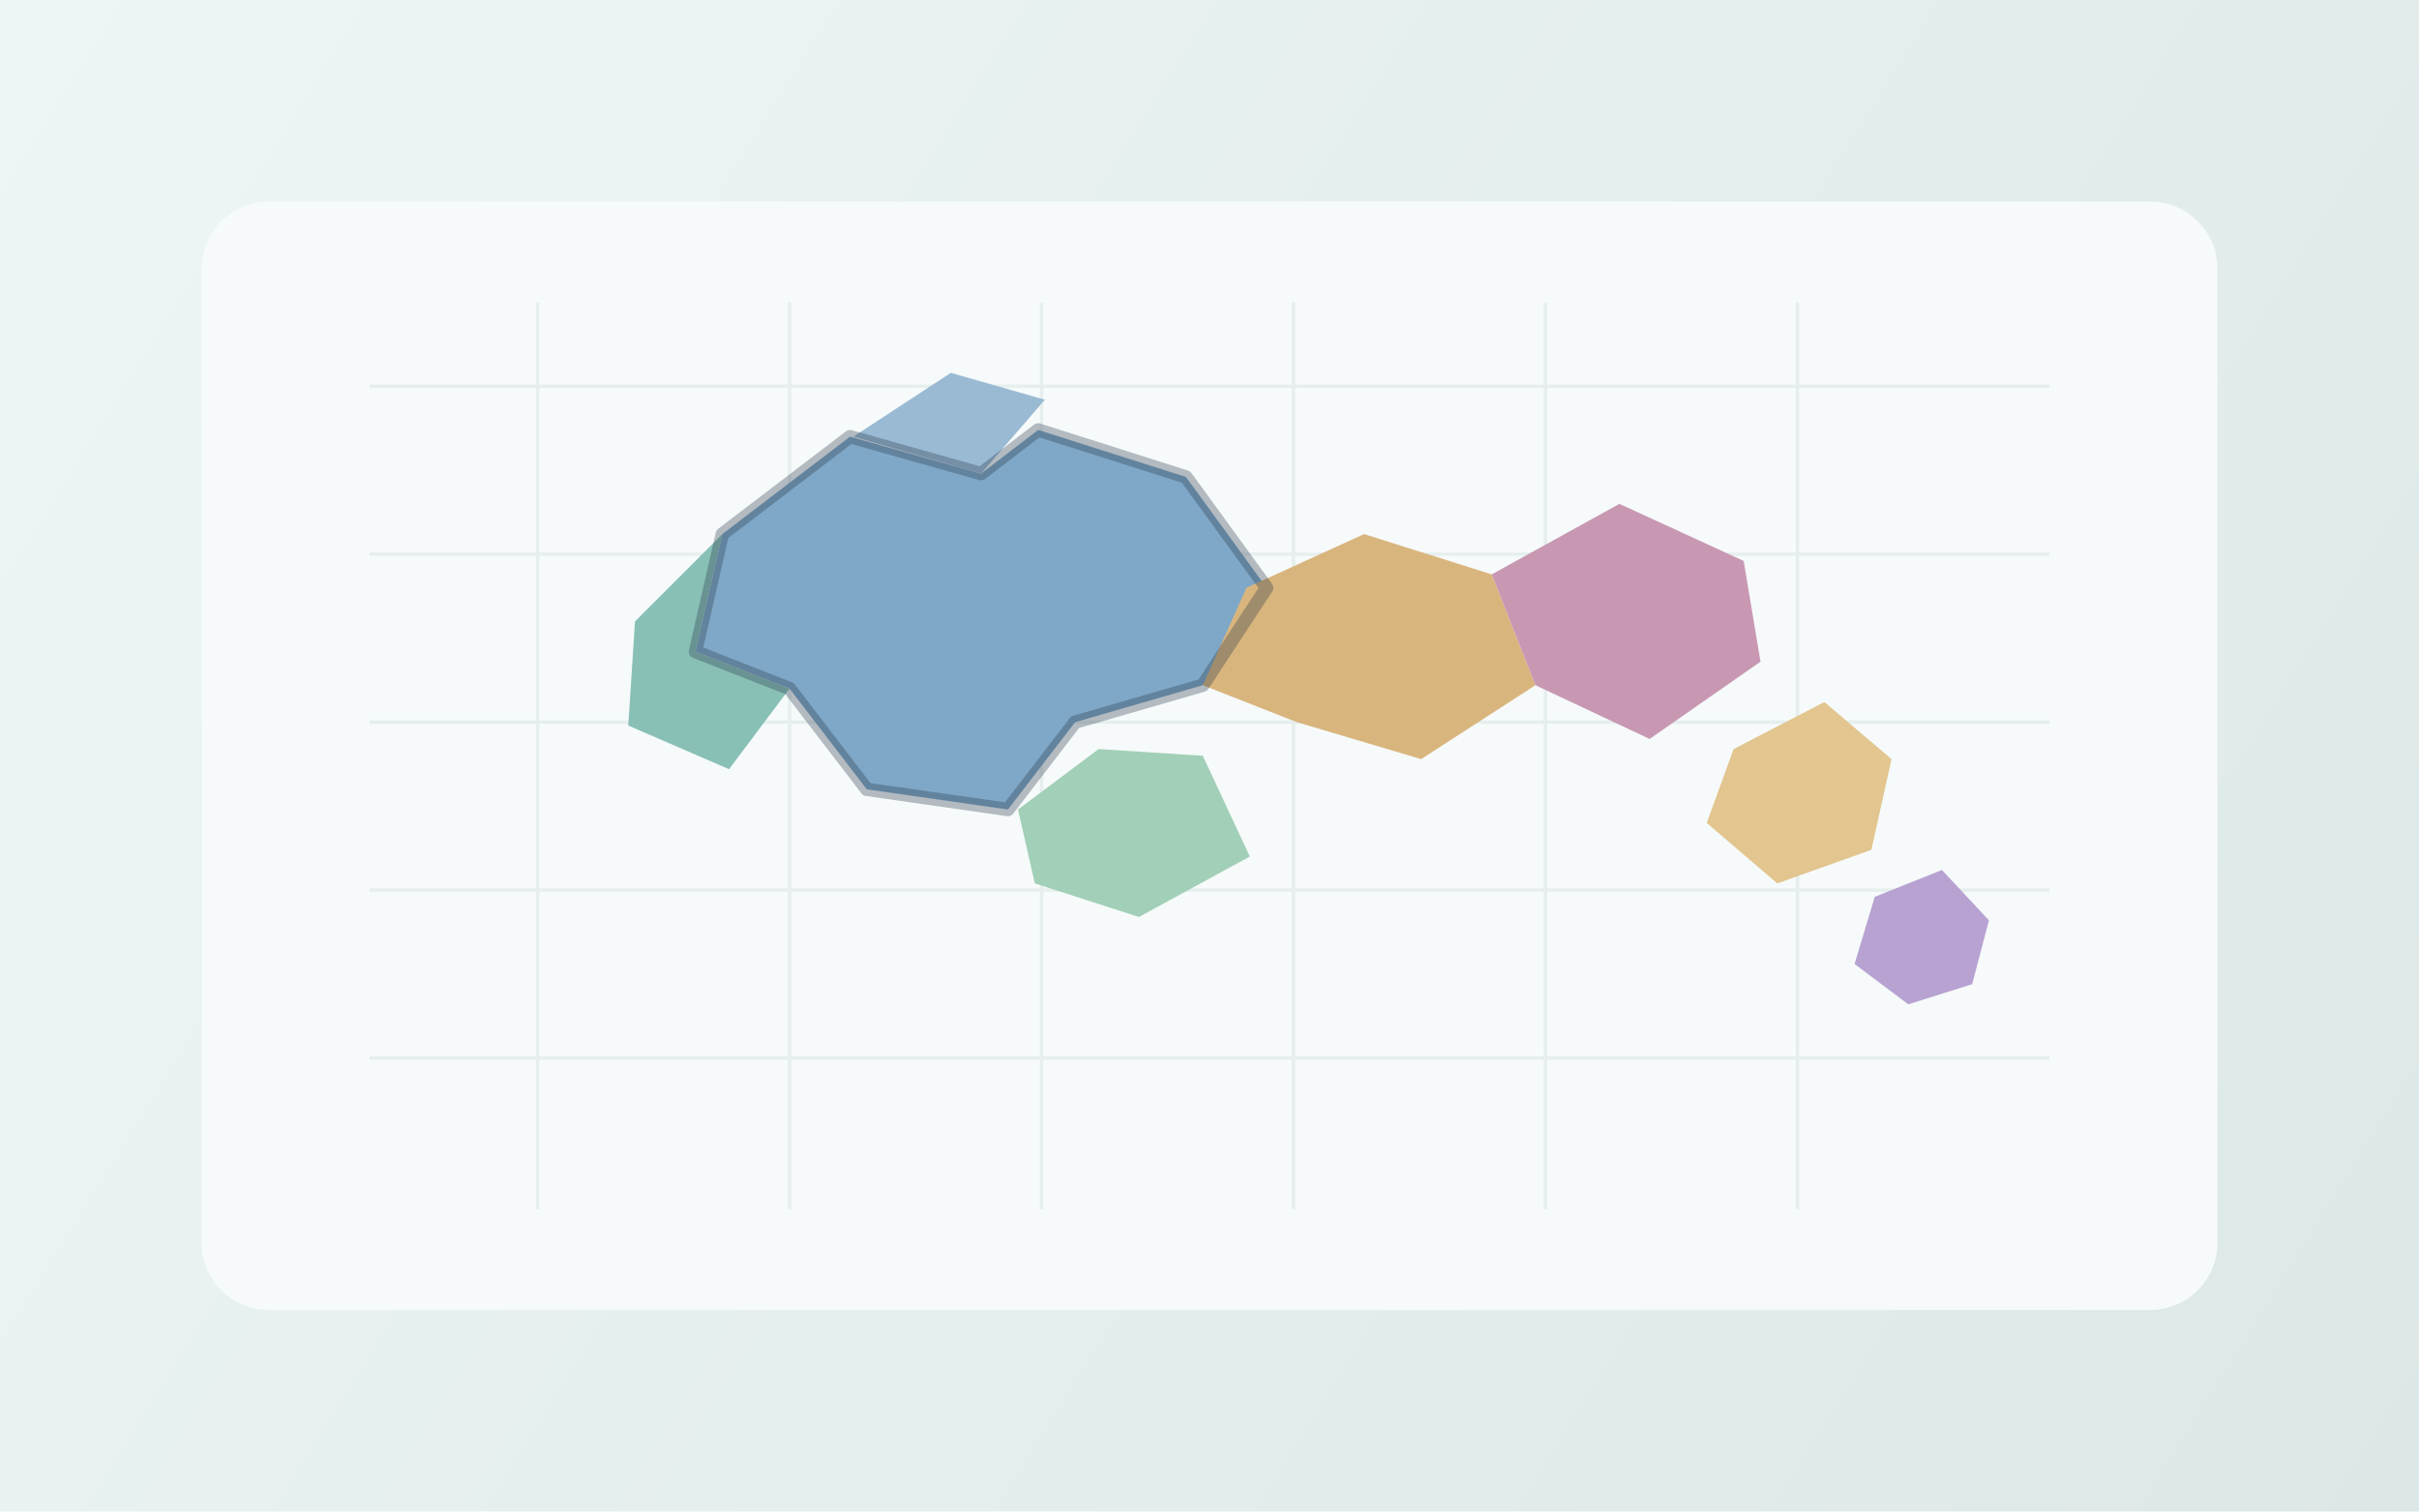
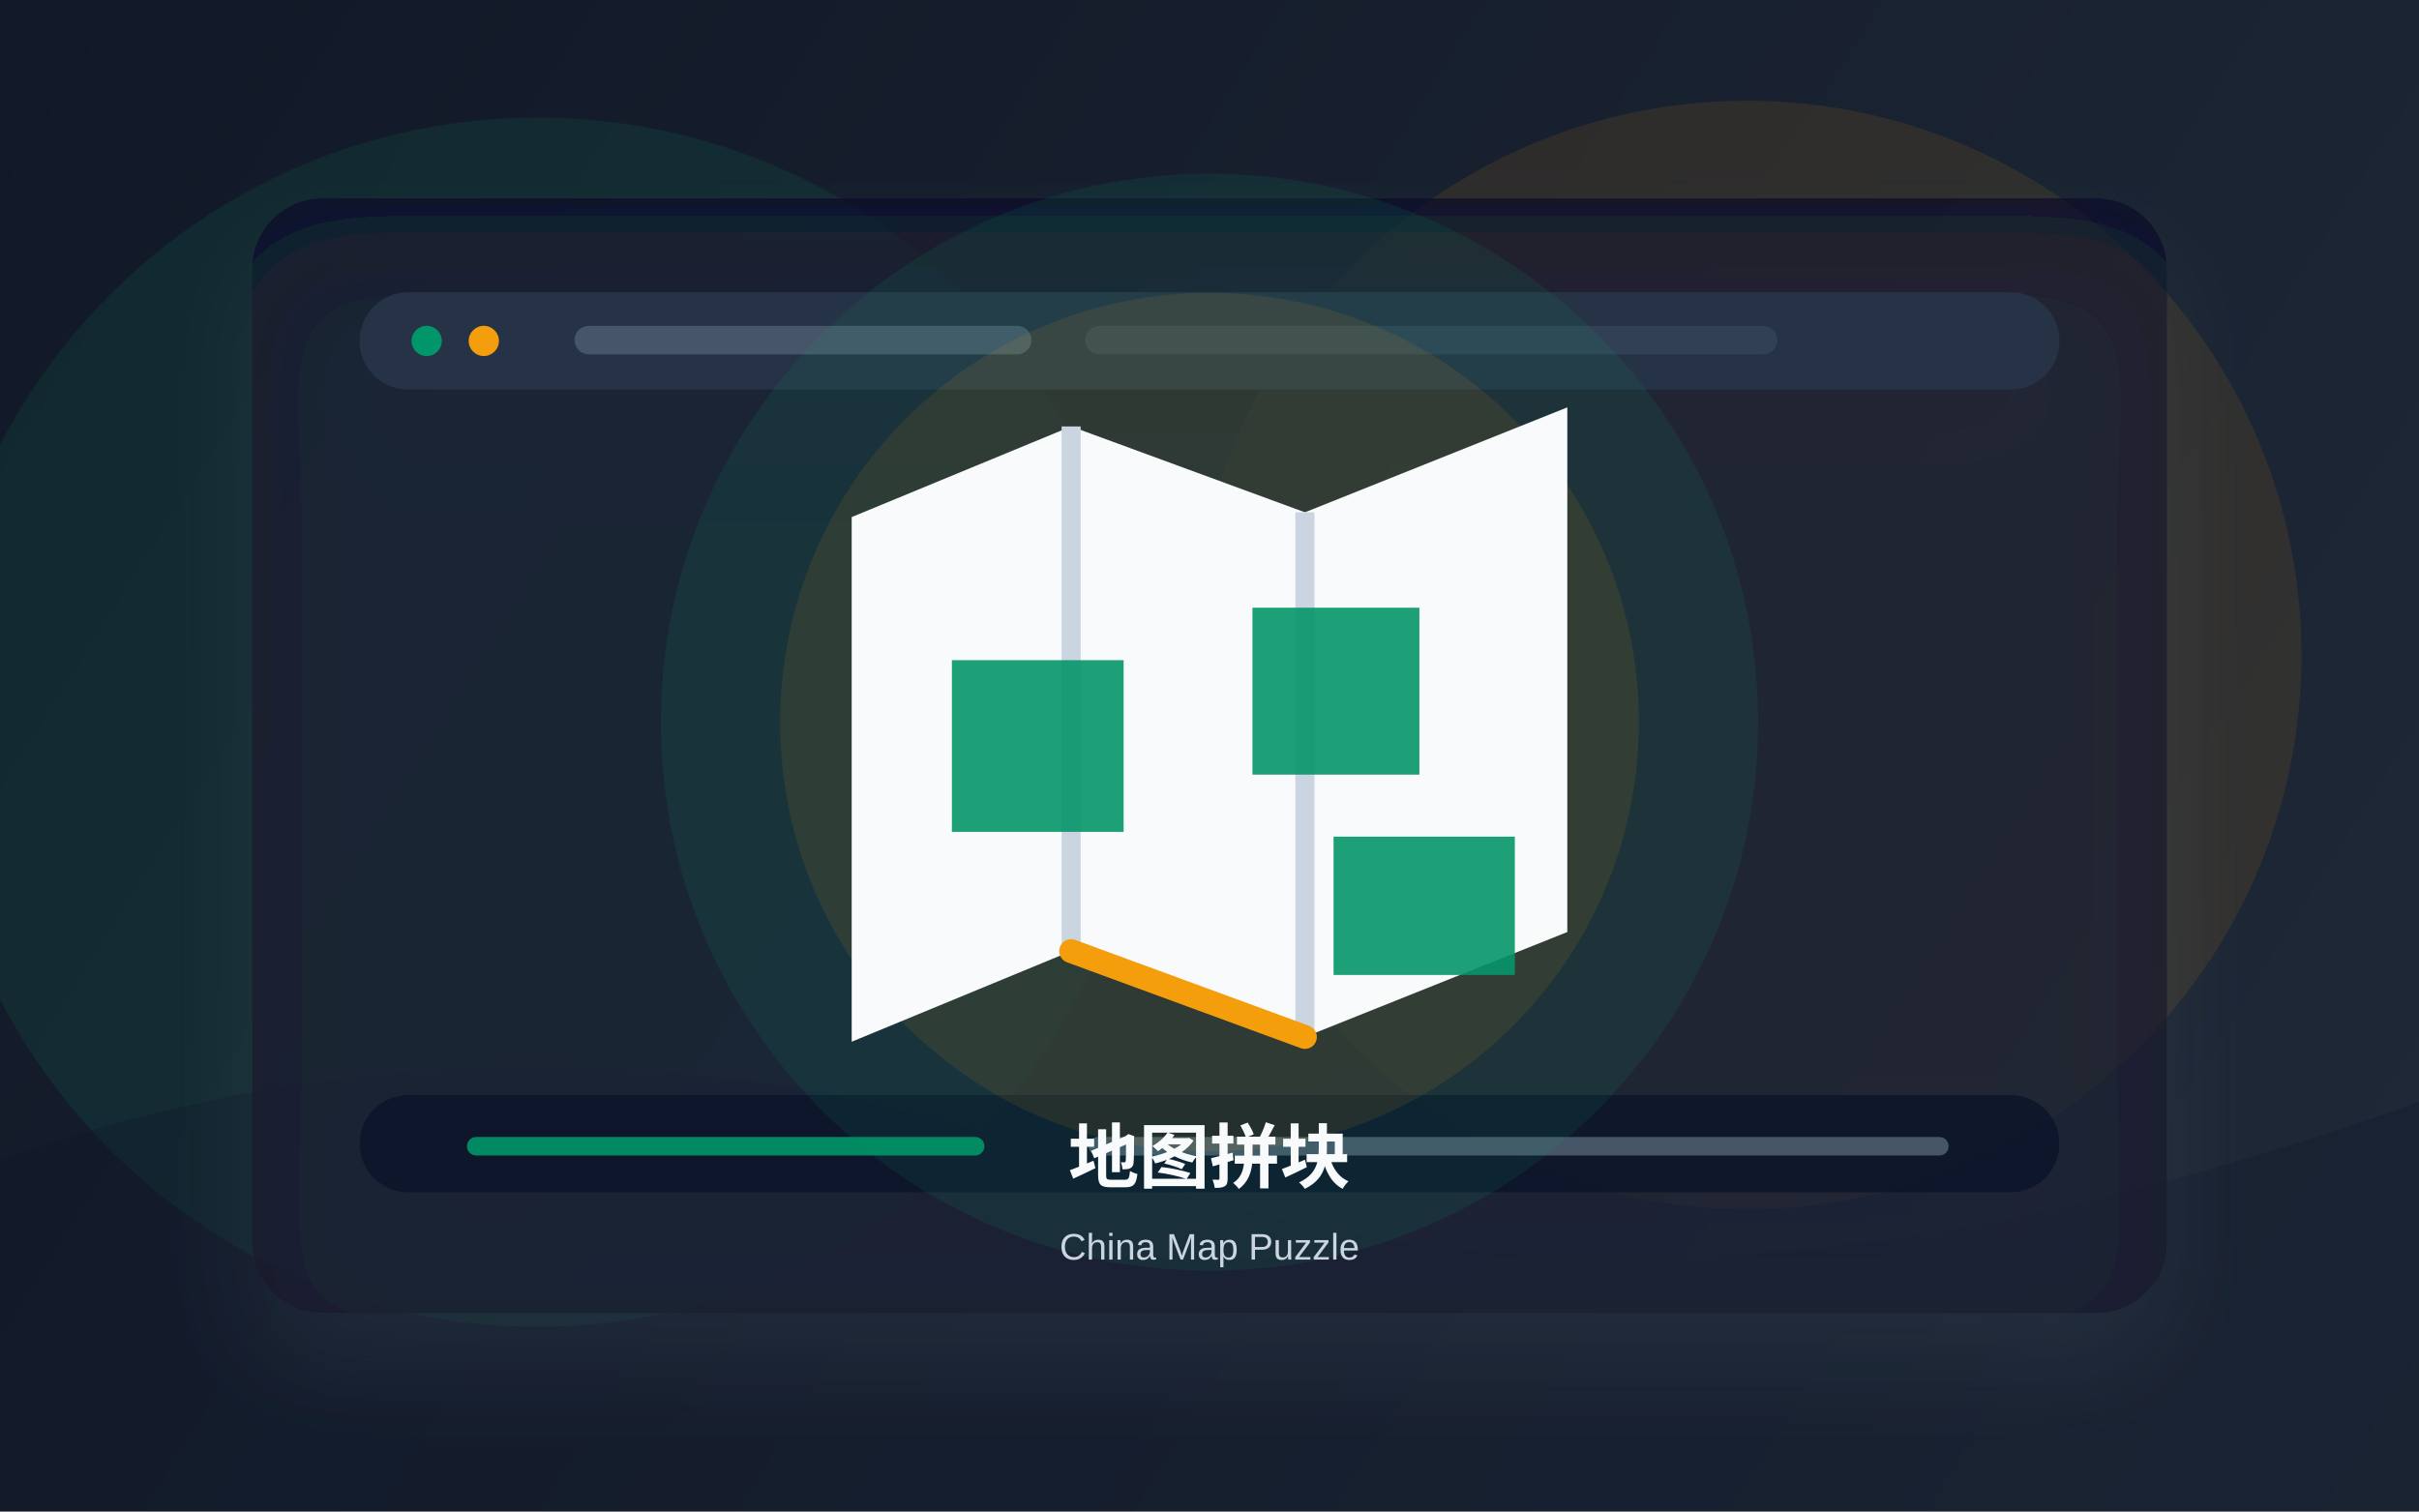
<svg xmlns="http://www.w3.org/2000/svg" width="1440" height="900" viewBox="0 0 1440 900" fill="none">
  <defs>
-     <linearGradient id="bg" x1="0" y1="0" x2="1440" y2="900" gradientUnits="userSpaceOnUse">
-       <stop stop-color="#EEF5F5" />
-       <stop offset="1" stop-color="#DCE8E7" />
+     <linearGradient id="bg-china-map-puzzle" x1="0" y1="0" x2="1440" y2="900" gradientUnits="userSpaceOnUse">
+       <stop stop-color="#F6F8FB" />
+       <stop offset="1" stop-color="#E2E8F0" />
    </linearGradient>
+     <linearGradient id="panel-china-map-puzzle" x1="0" y1="0" x2="1440" y2="900" gradientUnits="userSpaceOnUse">
+       <stop stop-color="#111827" />
+       <stop offset="1" stop-color="#1F2937" />
+     </linearGradient>
+     <filter id="shadow-china-map-puzzle" x="-80" y="-80" width="1600" height="1060" filterUnits="userSpaceOnUse" color-interpolation-filters="sRGB">
+       <feDropShadow dx="0" dy="32" stdDeviation="30" flood-color="#64748B" flood-opacity="0.2" />
+     </filter>
  </defs>
-   <rect width="1440" height="900" fill="url(#bg)" />
-   <rect x="120" y="120" width="1200" height="660" rx="40" fill="#F6FAFA" />
-   <g opacity="0.5">
-     <path d="M220 230H1220" stroke="#D6E2E1" stroke-width="2" />
-     <path d="M220 330H1220" stroke="#D6E2E1" stroke-width="2" />
-     <path d="M220 430H1220" stroke="#D6E2E1" stroke-width="2" />
-     <path d="M220 530H1220" stroke="#D6E2E1" stroke-width="2" />
-     <path d="M220 630H1220" stroke="#D6E2E1" stroke-width="2" />
-     <path d="M320 180V720" stroke="#D6E2E1" stroke-width="2" />
-     <path d="M470 180V720" stroke="#D6E2E1" stroke-width="2" />
-     <path d="M620 180V720" stroke="#D6E2E1" stroke-width="2" />
-     <path d="M770 180V720" stroke="#D6E2E1" stroke-width="2" />
-     <path d="M920 180V720" stroke="#D6E2E1" stroke-width="2" />
-     <path d="M1070 180V720" stroke="#D6E2E1" stroke-width="2" />
+   <rect width="1440" height="900" fill="url(#panel-china-map-puzzle)" />
+   <circle cx="320" cy="430" r="360" fill="#059669" opacity="0.12" />
+   <circle cx="1040" cy="390" r="330" fill="#F59E0B" opacity="0.1" />
+   <path d="M0 690C236 610 438 622 636 690C862 768 1094 780 1440 656V900H0V690Z" fill="#0F172A" opacity="0.34" />
+   <g filter="url(#shadow-china-map-puzzle)">
+     <rect x="150" y="118" width="1140" height="664" rx="42" fill="#111827" opacity="0.72" />
+     <rect x="214" y="174" width="1012" height="58" rx="29" fill="#263244" />
+     <circle cx="254" cy="203" r="9" fill="#059669" />
+     <circle cx="288" cy="203" r="9" fill="#F59E0B" />
+     <rect x="342" y="194" width="272" height="17" rx="8.5" fill="#475569" />
+     <rect x="646" y="194" width="412" height="17" rx="8.5" fill="#334155" />
+     <rect x="214" y="652" width="1012" height="58" rx="29" fill="#0F172A" opacity="0.84" />
+     <rect x="278" y="677" width="308" height="11" rx="5.5" fill="#059669" opacity="0.9" />
+     <rect x="648" y="677" width="512" height="11" rx="5.5" fill="#475569" />
  </g>
-   <g>
-     <path d="M430 318L506 260L584 282L618 256L706 284L754 350L716 408L640 430L600 482L516 470L470 410L414 388L430 318Z" fill="#7FA8C8" />
-     <path d="M606 482L654 446L716 450L744 510L678 546L616 526L606 482Z" fill="#A2CFB7" />
-     <path d="M742 350L812 318L888 342L914 408L846 452L772 430L716 408L742 350Z" fill="#D9B57E" />
-     <path d="M888 342L964 300L1038 334L1048 394L982 440L914 408L888 342Z" fill="#C898B3" />
-     <path d="M508 260L566 222L622 238L584 282L508 260Z" fill="#9ABAD3" />
-     <path d="M378 370L430 318L414 388L470 410L434 458L374 432L378 370Z" fill="#89C0B6" />
-     <path d="M1032 446L1086 418L1126 452L1114 506L1058 526L1016 490L1032 446Z" fill="#E2C58F" />
-     <path d="M1116 534L1156 518L1184 548L1174 586L1136 598L1104 574L1116 534Z" fill="#B7A2D2" />
+   <g transform="translate(720 430) scale(1.42)">
+     <circle r="230" fill="#059669" opacity="0.12" />
+     <circle r="180" fill="#F59E0B" opacity="0.1" />
+     <g>
+       <path d="M-150-86l92-38 98 36 110-44v220l-110 44-98-36-92 38z" fill="#F8FAFC" />
+       <path d="M-58-124v220M40-88v220" stroke="#CBD5E1" stroke-width="8" />
+       <path d="M-108-26h72v72h-72zM18-48h70v70H18zM52 48h76v58H52z" fill="#059669" opacity=".9" />
+       <path d="M-58 96l98 36" stroke="#F59E0B" stroke-width="10" stroke-linecap="round" />
+     </g>
  </g>
-   <g opacity="0.32">
-     <path d="M430 318L506 260L584 282L618 256L706 284L754 350L716 408L640 430L600 482L516 470L470 410L414 388L430 318Z" stroke="#234" stroke-width="8" stroke-linejoin="round" />
-   </g>
+   <text x="720" y="704" text-anchor="middle" fill="#F8FAFC" font-family="Arial, 'Microsoft YaHei', sans-serif" font-size="42" font-weight="700">地图拼块</text>
+   <text x="720" y="750" text-anchor="middle" fill="#CBD5E1" font-family="Arial, 'Microsoft YaHei', sans-serif" font-size="22">China Map Puzzle</text>
</svg>
